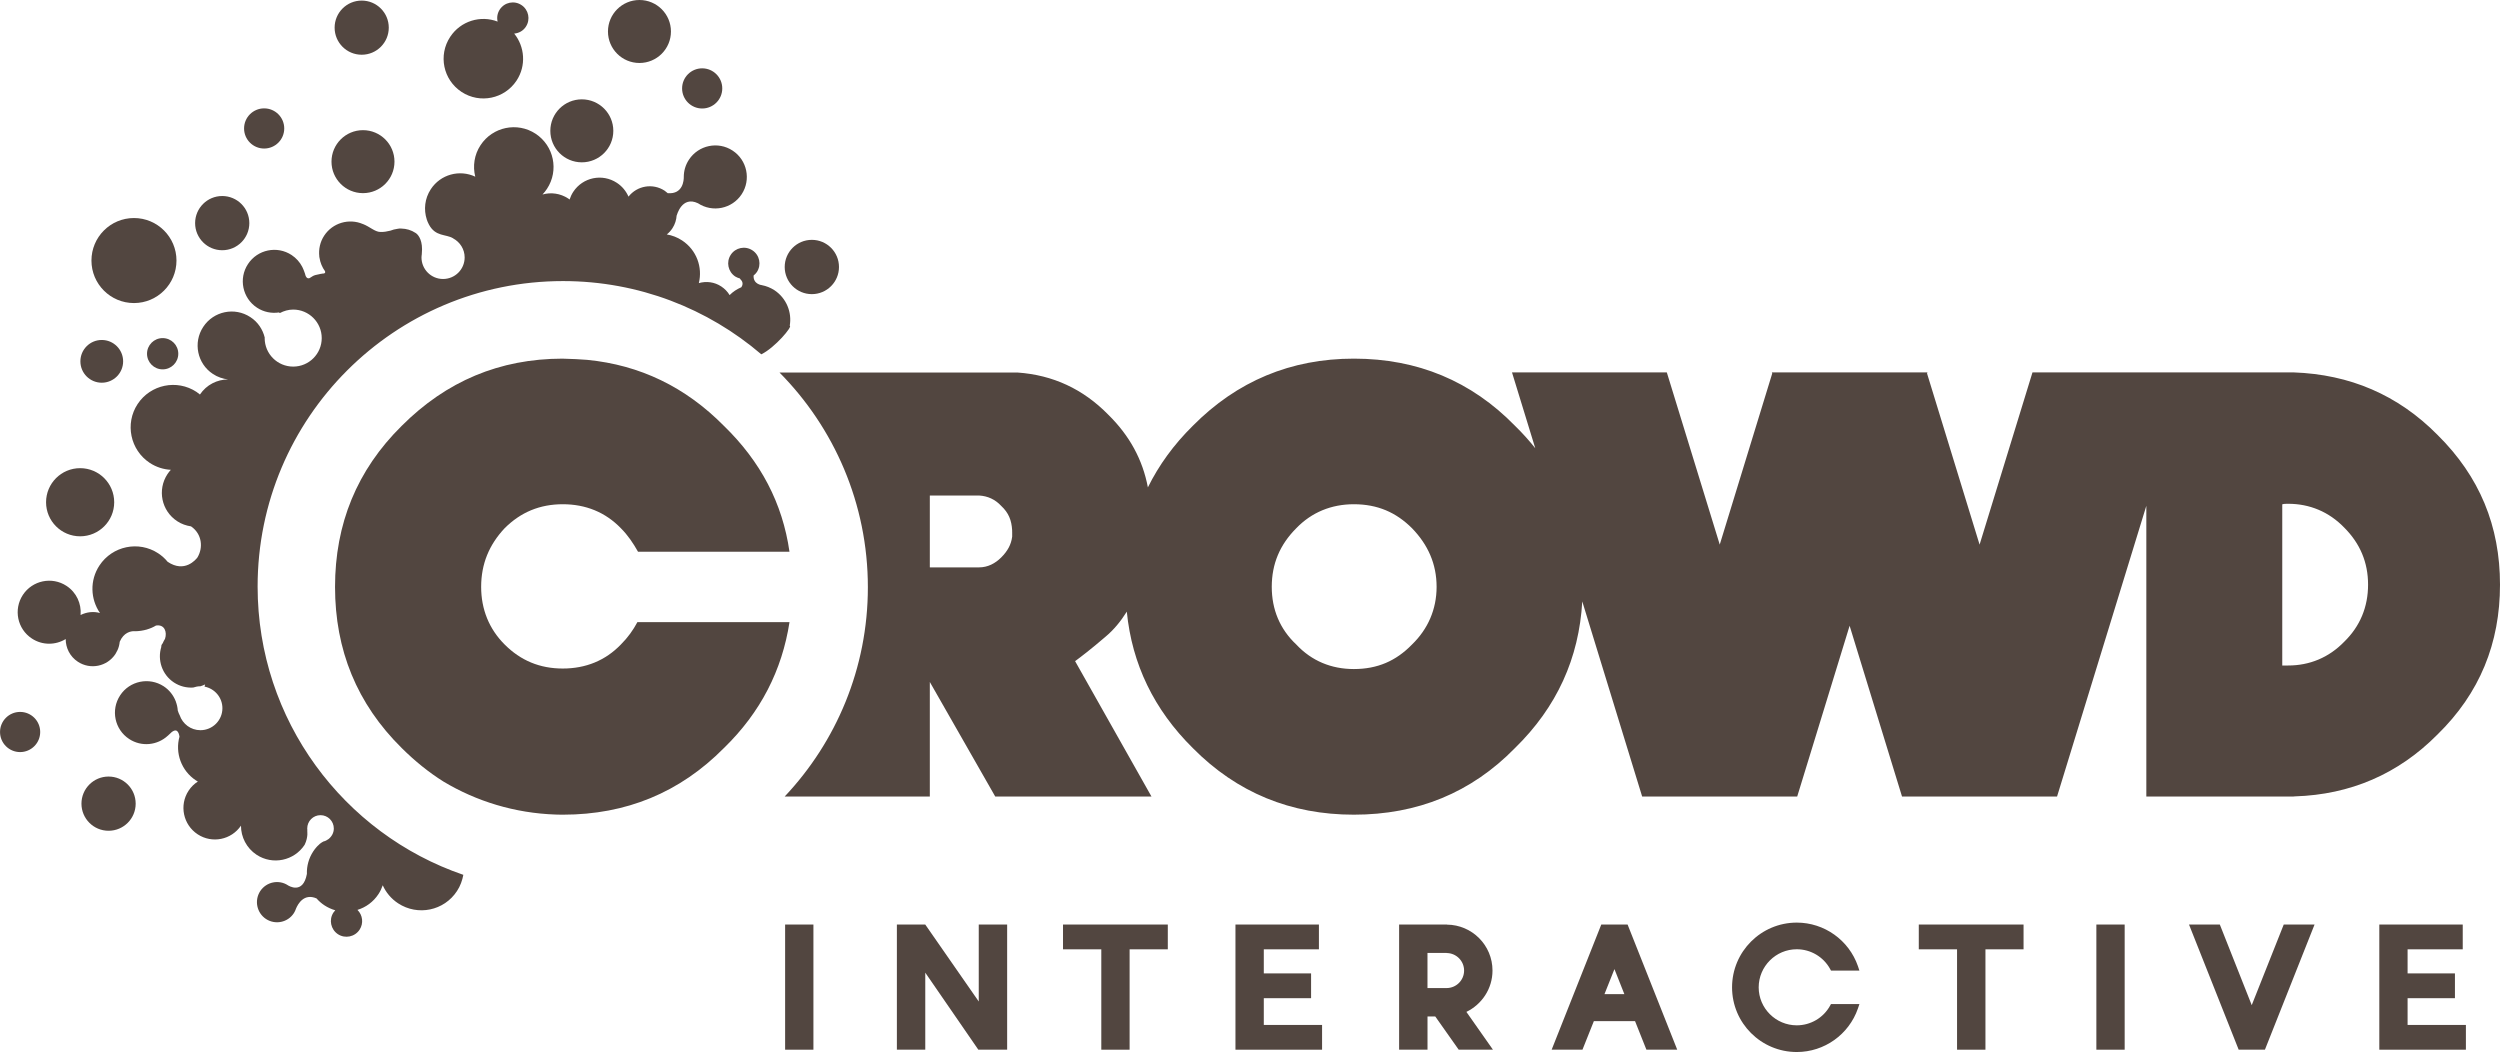
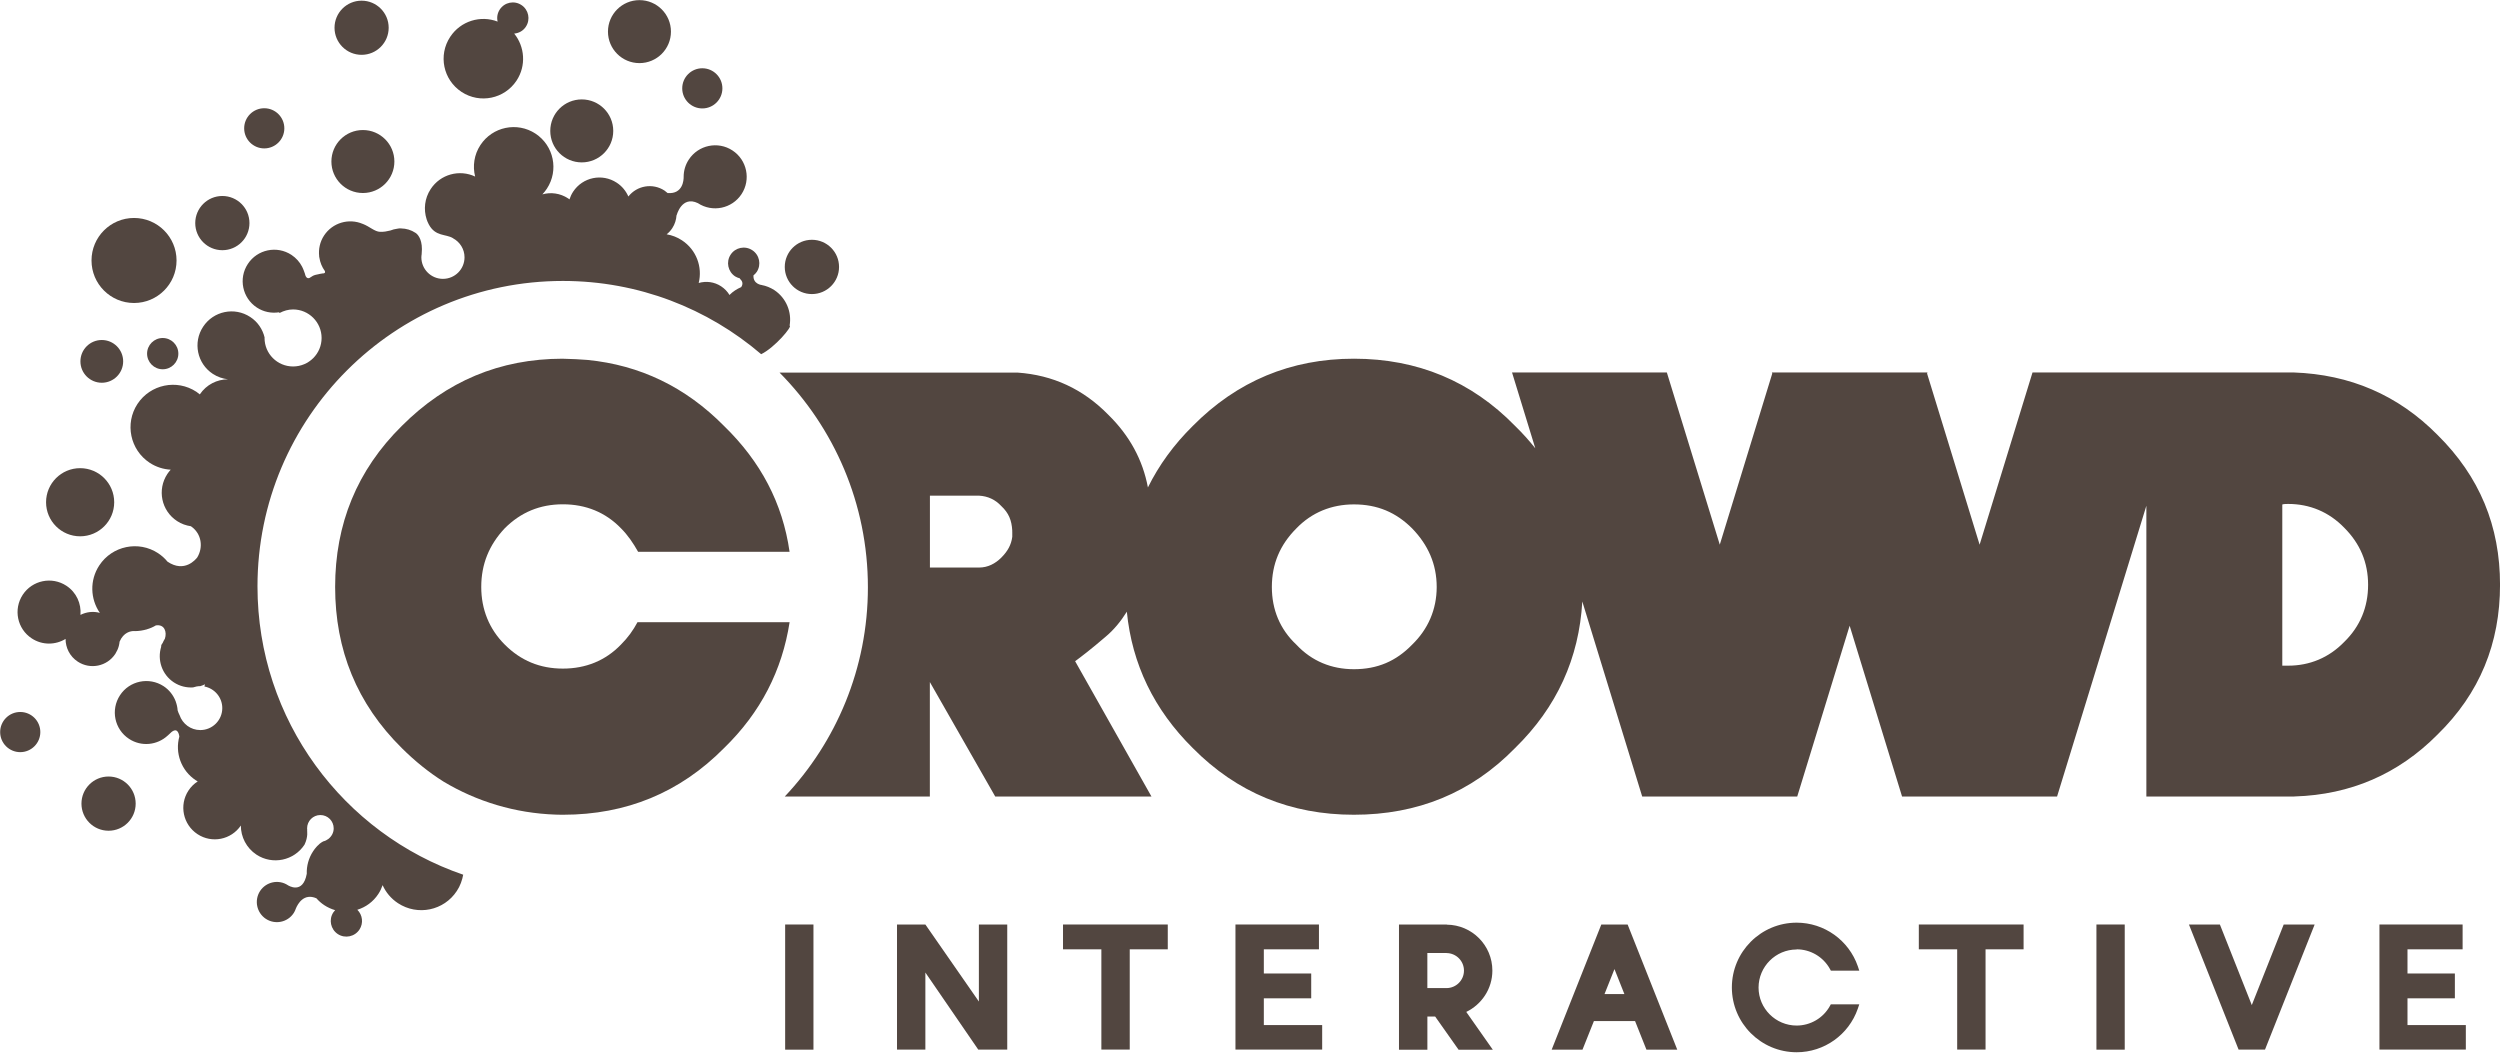
- <svg xmlns="http://www.w3.org/2000/svg" version="1.1" id="Capa_1" x="0px" y="0px" width="77.558px" height="32.638px" viewBox="76.382 169.679 77.558 32.638" enable-background="new 76.382 169.679 77.558 32.638" xml:space="preserve">
-   <g>
-     <rect x="100.739" y="198.361" fill="#524640" width="0.878" height="3.883" />
-     <polygon fill="#524640" points="109.36,199.13 110.548,199.13 110.548,202.244 111.426,202.244 111.426,199.13 112.611,199.13    112.611,198.361 109.36,198.361  " />
-     <polygon fill="#524640" points="115.589,200.646 117.056,200.646 117.056,199.877 115.589,199.877 115.589,199.13 117.299,199.13    117.299,198.361 114.71,198.361 114.71,202.244 117.397,202.244 117.397,201.476 115.589,201.476  " />
-     <polygon fill="#524640" points="135.909,199.13 137.096,199.13 137.096,202.244 137.977,202.244 137.977,199.13 139.159,199.13    139.159,198.361 135.909,198.361  " />
-     <rect x="141.418" y="198.361" fill="#524640" width="0.878" height="3.883" />
-     <polygon fill="#524640" points="151.073,200.646 152.542,200.646 152.542,199.877 151.073,199.877 151.073,199.13 152.784,199.13    152.784,198.361 150.196,198.361 150.196,202.244 152.882,202.244 152.882,201.476 151.073,201.476  " />
-     <path fill="#524640" d="M132.124,199.128c0.428,0,0.824,0.233,1.032,0.608l0.03,0.055h0.881l-0.046-0.139   c-0.28-0.807-1.042-1.351-1.897-1.351c-1.108,0-2.008,0.9-2.008,2.009c0,1.107,0.9,2.006,2.008,2.006   c0.854,0,1.617-0.542,1.897-1.351l0.046-0.136h-0.883l-0.029,0.053c-0.208,0.375-0.604,0.606-1.032,0.606   c-0.65,0-1.181-0.529-1.181-1.179C130.943,199.659,131.473,199.128,132.124,199.128z" />
-     <polygon fill="#524640" points="106.746,200.749 105.087,198.362 104.206,198.362 104.206,202.244 105.087,202.244    105.087,199.854 106.733,202.244 106.746,202.242 106.746,202.244 107.627,202.244 107.627,198.362 106.746,198.362  " />
-     <path fill="#524640" d="M122.684,199.789c0-0.785-0.632-1.418-1.413-1.425v-0.003h-1.484v0.001v3.882h0.881v-1.03h0.241l0.727,1.03   h1.062l-0.824-1.173C122.35,200.84,122.684,200.355,122.684,199.789z M121.262,200.332h-0.595v-1.089h0.595v0.002   c0.299,0.003,0.541,0.245,0.541,0.544C121.803,200.088,121.562,200.33,121.262,200.332z" />
-     <path fill="#524640" d="M126.059,198.361l-1.54,3.883h0.956l0.354-0.887h1.277l0.353,0.887h0.956l-1.54-3.883H126.059z    M126.158,200.52l0.309-0.776l0.308,0.776H126.158z" />
-     <polygon fill="#524640" points="146.238,200.862 145.248,198.361 144.292,198.361 145.833,202.244 146.647,202.244    148.187,198.361 147.231,198.361  " />
-     <path fill="#524640" d="M96.157,188.978c-0.132,0.249-0.297,0.479-0.513,0.695c-0.479,0.498-1.091,0.746-1.803,0.746   s-1.308-0.248-1.804-0.746c-0.48-0.479-0.728-1.09-0.728-1.787c0-0.711,0.247-1.307,0.728-1.819   c0.497-0.497,1.092-0.745,1.804-0.745s1.323,0.248,1.803,0.745c0.216,0.216,0.381,0.462,0.531,0.728h4.699   c-0.215-1.505-0.893-2.796-2.035-3.905c-1.192-1.208-2.609-1.888-4.239-2.047c-0.233-0.019-0.473-0.03-0.724-0.036   c-0.002,0-0.003,0-0.006,0c-0.012,0-0.024,0-0.037-0.002c-1.949,0.003-3.601,0.697-4.988,2.085   c-1.391,1.373-2.069,3.045-2.069,4.997c0,1.954,0.678,3.625,2.069,4.999c0.41,0.407,0.842,0.756,1.297,1.041   c1.021,0.612,2.21,0.979,3.478,1.022c0.06,0.002,0.12,0.004,0.18,0.004c0.018,0,0.035,0,0.054,0   c1.947-0.002,3.615-0.681,4.986-2.067c1.142-1.109,1.804-2.417,2.035-3.906H96.157z" />
-     <path fill="#524640" d="M147.539,194.388c0.013,0,0.028-0.003,0.041-0.003h0.001c0.002,0,0.002,0,0.002,0   c1.706-0.055,3.197-0.686,4.418-1.92c1.31-1.279,1.939-2.831,1.939-4.647c0-1.817-0.63-3.354-1.939-4.648   c-1.23-1.244-2.723-1.876-4.462-1.938h-3.3h-1.273h-3.53l-1.641,5.343l-1.63-5.31l0.012-0.033h-0.021h-4.783h-0.021l0.01,0.033   l-1.628,5.309l-1.642-5.342h-4.803l0.722,2.353c-0.191-0.24-0.399-0.472-0.629-0.696c-1.355-1.389-3.025-2.082-4.99-2.084h-0.002   h-0.004h-0.003c-1.951,0-3.622,0.696-4.996,2.084c-0.591,0.583-1.053,1.22-1.394,1.91c-0.161-0.856-0.568-1.606-1.227-2.253   c-0.784-0.801-1.723-1.233-2.815-1.31h-7.386c1.693,1.712,2.741,4.064,2.741,6.661c0,2.513-0.982,4.797-2.58,6.492h4.502v-3.553   l2.029,3.553h4.847l-2.369-4.199c0.17-0.125,0.492-0.369,0.938-0.753c0.262-0.218,0.479-0.483,0.666-0.783   c0.161,1.626,0.843,3.041,2.047,4.232c1.374,1.389,3.044,2.067,4.996,2.067c1.971,0,3.642-0.678,4.999-2.067   c1.299-1.268,1.988-2.788,2.088-4.549l1.858,6.053h0.007h4.797h0.006l1.626-5.298l1.626,5.298h0.006h4.798h0.005l2.77-9.019v9.019   H147.539z M147.185,185.325c0.046-0.017,0.124-0.017,0.184-0.017c0.662,0,1.262,0.246,1.739,0.739   c0.491,0.492,0.739,1.078,0.739,1.77c0,0.691-0.248,1.292-0.739,1.77c-0.478,0.494-1.078,0.738-1.739,0.738h-0.184V185.325z    M107.783,186.175c0,0.028,0,0.028,0,0.028c0,0.034,0,0.034,0,0.064v0.061c-0.032,0.246-0.14,0.444-0.34,0.645   c-0.186,0.185-0.415,0.308-0.691,0.308h-1.514c-0.003-0.001-0.007-0.001-0.007-0.001h-0.003v-2.229h1.523   c0.276,0.015,0.506,0.123,0.691,0.322c0.232,0.216,0.322,0.446,0.34,0.754V186.175z M120.188,189.673   c-0.498,0.513-1.076,0.762-1.806,0.762c-0.693,0-1.307-0.249-1.786-0.762c-0.511-0.479-0.76-1.091-0.76-1.787   c0-0.711,0.249-1.307,0.76-1.819c0.479-0.497,1.093-0.745,1.786-0.745c0.73,0,1.308,0.248,1.806,0.745   c0.496,0.513,0.762,1.108,0.762,1.819C120.949,188.582,120.683,189.193,120.188,189.673z" />
-     <circle fill="#524640" cx="78.868" cy="185.26" r="1.057" />
-     <circle fill="#524640" cx="81.428" cy="180.653" r="0.485" />
-     <circle fill="#524640" cx="79.539" cy="180.889" r="0.663" />
-     <circle fill="#524640" cx="80.538" cy="177.762" r="1.319" />
-     <circle fill="#524640" cx="83.276" cy="176.601" r="0.841" />
-     <circle fill="#524640" cx="84.577" cy="173.664" r="0.623" />
-     <circle fill="#524640" cx="87.643" cy="174.694" r="0.977" />
-     <circle fill="#524640" cx="87.603" cy="170.537" r="0.84" />
-     <path fill="#524640" d="M90.7,172.53c0.57,0.375,1.334,0.216,1.708-0.352c0.303-0.461,0.255-1.05-0.074-1.457   c0.142-0.012,0.279-0.084,0.363-0.215c0.147-0.223,0.085-0.524-0.139-0.671c-0.224-0.148-0.524-0.086-0.671,0.138   c-0.076,0.116-0.097,0.251-0.067,0.376c-0.529-0.205-1.147-0.02-1.472,0.474C89.972,171.394,90.131,172.155,90.7,172.53z" />
-     <circle fill="#524640" cx="94.432" cy="173.738" r="0.977" />
-     <circle fill="#524640" cx="96.22" cy="170.656" r="0.977" />
-     <circle fill="#524640" cx="98.166" cy="172.422" r="0.623" />
-     <circle fill="#524640" cx="101.568" cy="177.962" r="0.842" />
-     <circle fill="#524640" cx="79.75" cy="194.611" r="0.841" />
-     <circle fill="#524640" cx="77.006" cy="192.388" r="0.623" />
-     <path fill="#524640" d="M84.374,187.874c0-5.233,4.243-9.475,9.474-9.475c2.349,0,4.496,0.856,6.152,2.272   c0.421-0.203,0.985-0.876,0.882-0.885c0.073-0.417-0.101-0.857-0.477-1.105c-0.122-0.078-0.253-0.13-0.387-0.155l0.005,0   c0,0-0.279-0.022-0.262-0.3c0.038-0.031,0.074-0.066,0.102-0.108c0.147-0.225,0.086-0.526-0.139-0.673   c-0.224-0.148-0.526-0.086-0.672,0.139c-0.147,0.224-0.084,0.525,0.139,0.673c0.046,0.028,0.096,0.048,0.147,0.062   c0.003,0.01,0.009,0.02,0.02,0.031c0.098,0.095,0.055,0.192,0.023,0.24c-0.133,0.057-0.258,0.136-0.364,0.244   c-0.062-0.104-0.15-0.196-0.258-0.268c-0.214-0.141-0.467-0.17-0.697-0.104c0.122-0.494-0.07-1.028-0.52-1.324   c-0.147-0.097-0.308-0.158-0.474-0.186c0.067-0.053,0.126-0.117,0.175-0.192c0.081-0.124,0.123-0.264,0.131-0.402   c0,0.001,0.004,0.003,0.004,0.003s0.155-0.617,0.658-0.376c0.451,0.297,1.058,0.172,1.355-0.28c0.296-0.451,0.17-1.059-0.281-1.354   c-0.451-0.297-1.058-0.169-1.354,0.281c-0.11,0.166-0.161,0.352-0.161,0.537v0c0,0,0,0.004,0,0.01c0,0,0,0,0,0   c0,0.08-0.018,0.532-0.496,0.493c-0.002,0-0.002,0-0.002,0c-0.031-0.025-0.062-0.053-0.095-0.076   c-0.369-0.242-0.855-0.157-1.122,0.183c-0.074-0.168-0.195-0.32-0.361-0.428c-0.452-0.297-1.056-0.172-1.353,0.279   c-0.05,0.077-0.086,0.156-0.113,0.238c-0.016-0.01-0.03-0.021-0.045-0.032c-0.245-0.16-0.535-0.197-0.796-0.123   c0.051-0.054,0.098-0.113,0.14-0.177c0.374-0.568,0.216-1.333-0.354-1.708c-0.57-0.374-1.334-0.214-1.708,0.355   c-0.197,0.299-0.245,0.654-0.164,0.977c-0.486-0.229-1.077-0.073-1.379,0.389c-0.19,0.289-0.224,0.633-0.125,0.939   c0.008,0.024,0.017,0.049,0.027,0.073c0.011,0.029,0.025,0.056,0.04,0.084c0.204,0.382,0.526,0.292,0.748,0.426   c0.001,0.002,0.004,0.005,0.005,0.005c0.21,0.113,0.355,0.333,0.355,0.589c0,0.37-0.299,0.669-0.67,0.669   c-0.37,0-0.669-0.3-0.669-0.669c0-0.035,0.006-0.068,0.01-0.101c0-0.004,0-0.007,0-0.011c0.041-0.401-0.1-0.57-0.162-0.624   c-0.009-0.008-0.018-0.016-0.028-0.021c-0.137-0.092-0.292-0.135-0.444-0.138l-0.001-0.001c-0.003,0-0.005,0-0.008,0   c-0.002,0-0.005,0-0.005,0c-0.035-0.003-0.071,0.001-0.113,0.01c-0.073,0.009-0.143,0.028-0.211,0.055   c-0.097,0.024-0.204,0.046-0.319,0.041c-0.168-0.005-0.317-0.161-0.538-0.247c-0.001,0-0.001,0-0.003,0   c-0.426-0.181-0.933-0.039-1.197,0.362c-0.13,0.198-0.176,0.427-0.151,0.643c0,0.003-0.002,0.005-0.001,0.009   c0.002,0.011,0.005,0.021,0.007,0.034c0.023,0.15,0.081,0.293,0.173,0.419c0.016,0.055-0.017,0.073-0.077,0.071   c-0.005,0.001-0.015,0.002-0.021,0.004c-0.035,0.003-0.068,0.013-0.102,0.02c-0.03,0.005-0.061,0.012-0.093,0.02   c-0.067,0.017-0.108,0.045-0.14,0.067c-0.017,0.01-0.033,0.021-0.05,0.031c-0.04,0.015-0.109,0.011-0.139-0.136   c-0.011-0.029-0.021-0.059-0.032-0.089c-0.006-0.017-0.014-0.033-0.02-0.05c-0.01-0.029-0.021-0.053-0.033-0.073   c0-0.002-0.001,0-0.001-0.002c-0.075-0.145-0.186-0.271-0.33-0.367c-0.452-0.297-1.058-0.171-1.354,0.28   c-0.297,0.45-0.171,1.058,0.28,1.353c0.209,0.138,0.453,0.183,0.682,0.148l0.027,0.019c0.124-0.066,0.265-0.108,0.414-0.108   c0.488,0,0.885,0.397,0.885,0.885s-0.396,0.884-0.885,0.884s-0.885-0.396-0.885-0.884c0-0.004,0.002-0.009,0.002-0.015   c-0.061-0.252-0.211-0.484-0.446-0.636c-0.487-0.32-1.142-0.185-1.462,0.303c-0.321,0.487-0.186,1.142,0.302,1.462   c0.146,0.095,0.306,0.149,0.469,0.168c-0.339,0.002-0.67,0.165-0.873,0.468c-0.035-0.029-0.071-0.056-0.107-0.081   c-0.609-0.4-1.426-0.23-1.827,0.377c-0.399,0.607-0.229,1.426,0.378,1.826c0.202,0.132,0.427,0.202,0.653,0.214   c-0.038,0.041-0.073,0.086-0.104,0.132c-0.322,0.49-0.187,1.142,0.301,1.462c0.134,0.089,0.281,0.138,0.43,0.161   c0.342,0.235,0.382,0.663,0.197,0.966c-0.046,0.061-0.396,0.49-0.924,0.132c-0.081-0.1-0.178-0.187-0.291-0.262   c-0.607-0.399-1.425-0.229-1.825,0.379c-0.303,0.461-0.279,1.043,0.018,1.473c-0.203-0.058-0.417-0.031-0.602,0.062   c0.03-0.348-0.125-0.7-0.437-0.904c-0.451-0.296-1.057-0.171-1.354,0.28c-0.296,0.452-0.171,1.058,0.28,1.353   c0.327,0.216,0.736,0.208,1.049,0.016c0,0.275,0.131,0.543,0.378,0.705c0.388,0.255,0.909,0.148,1.165-0.24   c0.024-0.039,0.043-0.075,0.061-0.114h0.001c0.04-0.085,0.062-0.176,0.071-0.266c0.124-0.292,0.345-0.329,0.442-0.329   c0.012,0,0.023,0.001,0.036,0.001c0.007,0.001,0.012,0.002,0.012,0.002l-0.003-0.001c0.12-0.002,0.24-0.021,0.356-0.054   c0,0,0,0,0,0.002c0.002-0.002,0.005-0.003,0.007-0.005c0.096-0.028,0.188-0.067,0.275-0.12c0.27-0.043,0.35,0.204,0.28,0.414   c0,0.001-0.001,0.001-0.001,0.001c-0.028,0.042-0.048,0.084-0.068,0.13c-0.004,0.003-0.005,0.007-0.008,0.012   c-0.032,0.038-0.042,0.073-0.038,0.106c-0.125,0.405,0.021,0.859,0.393,1.104c0.185,0.121,0.392,0.169,0.595,0.157   c0.071-0.024,0.146-0.04,0.226-0.04c0.05-0.016,0.099-0.033,0.146-0.057c-0.008,0.022-0.013,0.046-0.019,0.068   c0.315,0.061,0.555,0.337,0.555,0.67c0,0.377-0.306,0.682-0.682,0.682c-0.3,0-0.552-0.195-0.643-0.463   c-0.021-0.04-0.042-0.087-0.06-0.147c-0.006-0.096-0.027-0.187-0.06-0.276c-0.001-0.004-0.001-0.007-0.001-0.011   c0-0.002-0.001-0.002-0.003-0.002c-0.071-0.183-0.195-0.345-0.371-0.462c-0.452-0.295-1.058-0.17-1.353,0.28   c-0.297,0.453-0.172,1.058,0.28,1.354c0.383,0.252,0.877,0.197,1.2-0.103c0.006-0.004,0.012-0.011,0.019-0.016   c0.005-0.003,0.009-0.008,0.013-0.014c0.003-0.001,0.006-0.003,0.008-0.006c0.23-0.246,0.299-0.08,0.321,0.067   c-0.139,0.5,0.053,1.056,0.511,1.357c0.019,0.012,0.039,0.024,0.059,0.035c-0.111,0.07-0.209,0.165-0.287,0.283   c-0.296,0.451-0.17,1.056,0.28,1.353c0.448,0.295,1.046,0.173,1.345-0.268c-0.001,0.351,0.17,0.696,0.485,0.904   c0.497,0.326,1.164,0.187,1.49-0.31c0.12-0.248,0.079-0.442,0.079-0.442l0.006,0.003c-0.003-0.022-0.005-0.045-0.005-0.066   c0-0.229,0.184-0.414,0.412-0.414c0.228,0,0.413,0.185,0.413,0.414c0,0.135-0.067,0.252-0.167,0.33l0.001,0h-0.002   c-0.046,0.035-0.098,0.06-0.155,0.073c-0.036,0.019-0.074,0.043-0.109,0.071c-0.015,0.013-0.029,0.027-0.043,0.042   c-0.02,0.019-0.042,0.035-0.058,0.057c-0.038,0.042-0.072,0.086-0.104,0.135c-0.142,0.215-0.206,0.461-0.198,0.7   c-0.121,0.662-0.585,0.356-0.585,0.356c-0.287-0.19-0.673-0.109-0.863,0.178c-0.188,0.289-0.108,0.675,0.179,0.865   c0.288,0.188,0.674,0.109,0.863-0.179c0.019-0.027,0.031-0.056,0.044-0.083l0.001,0.002c0,0,0.001-0.004,0.003-0.011   c0.007-0.017,0.013-0.033,0.02-0.051c0.06-0.144,0.248-0.485,0.637-0.316c0.07,0.08,0.152,0.153,0.245,0.214   c0.106,0.07,0.221,0.121,0.336,0.154c-0.02,0.02-0.039,0.044-0.056,0.069c-0.148,0.224-0.084,0.525,0.139,0.673   c0.224,0.146,0.525,0.083,0.672-0.141c0.129-0.197,0.096-0.454-0.067-0.613c0.26-0.08,0.493-0.247,0.652-0.49   c0.058-0.087,0.1-0.18,0.133-0.274c0.099,0.222,0.26,0.417,0.477,0.56c0.609,0.399,1.426,0.231,1.825-0.379   c0.053-0.079,0.094-0.161,0.127-0.249c0.034-0.09,0.056-0.174,0.071-0.256C87.045,195.549,84.374,192.023,84.374,187.874z" />
+ <svg xmlns="http://www.w3.org/2000/svg" width="77.56" viewBox="76.382 169.679 77.558 32.638" enable-background="new 76.382 169.679 77.558 32.638">
+   <g fill="#524640">
+     <path d="m100.74 198.36h.878v3.883h-.878z" />
+     <path d="m109.36 199.13h1.19v3.11h.88v-3.11h1.18v-.77h-3.25z" />
+     <path d="m115.59 200.65h1.47v-.77h-1.47v-.75h1.71v-.77h-2.59v3.88h2.69v-.76h-1.81z" />
+     <path d="m135.91 199.13h1.19v3.11h.88v-3.11h1.18v-.77h-3.25z" />
+     <path d="m141.42 198.36h.878v3.883h-.878z" />
+     <path d="m151.07 200.65h1.47v-.77h-1.47v-.75h1.71v-.77h-2.58v3.88h2.68v-.76h-1.81z" />
+     <path d="m132.12 199.13c.428 0 .824.233 1.032.608l.03.055h.881l-.046-.139c-.28-.807-1.042-1.351-1.897-1.351-1.108 0-2.01.9-2.01 2.01 0 1.107.9 2.01 2.01 2.01.854 0 1.617-.542 1.897-1.351l.046-.136h-.883l-.029.053c-.208.375-.604.606-1.032.606-.65 0-1.181-.529-1.181-1.179.001-.65.531-1.181 1.182-1.181" />
+     <path d="m106.75 200.75l-1.66-2.39h-.88v3.88h.88v-2.39l1.64 2.39h.02.88v-3.88h-.88z" />
+     <path d="m122.68 199.79c0-.785-.632-1.418-1.413-1.425v-.003h-1.484v.001 3.882h.881v-1.03h.241l.727 1.03h1.062l-.824-1.173c.476-.231.81-.716.81-1.282m-1.422.543h-.595v-1.089h.595v.002c.299.003.541.245.541.544 0 .299-.241.541-.541.543" />
+     <path d="m126.06 198.36l-1.54 3.883h.956l.354-.887h1.277l.353.887h.956l-1.54-3.883h-.816m.099 2.159l.309-.776.308.776h-.617" />
+     <path d="m146.24 200.86l-.99-2.5h-.96l1.54 3.88h.82l1.54-3.88h-.96z" />
+     <path d="m96.16 188.98c-.132.249-.297.479-.513.695-.479.498-1.091.746-1.803.746s-1.308-.248-1.804-.746c-.48-.479-.728-1.09-.728-1.787 0-.711.247-1.307.728-1.819.497-.497 1.092-.745 1.804-.745s1.323.248 1.803.745c.216.216.381.462.531.728h4.699c-.215-1.505-.893-2.796-2.035-3.905-1.192-1.208-2.609-1.888-4.239-2.047-.233-.019-.473-.03-.724-.036-.002 0-.003 0-.006 0-.012 0-.024 0-.037-.002-1.949.003-3.601.697-4.988 2.085-1.391 1.373-2.069 3.045-2.069 4.997 0 1.954.678 3.625 2.069 4.999.41.407.842.756 1.297 1.041 1.021.612 2.21.979 3.478 1.022.06.002.12.004.18.004.018 0 .035 0 .054 0 1.947-.002 3.615-.681 4.986-2.067 1.142-1.109 1.804-2.417 2.035-3.906h-4.718z" />
+     <path d="m147.54 194.39c.013 0 .028-.003.041-.003h.001c.002 0 .002 0 .002 0 1.706-.055 3.197-.686 4.418-1.92 1.31-1.279 1.939-2.831 1.939-4.647 0-1.817-.63-3.354-1.939-4.648-1.23-1.244-2.723-1.876-4.462-1.938h-3.3-1.273-3.53l-1.641 5.343-1.63-5.31.012-.033h-.021-4.783-.021l.01.033-1.628 5.309-1.642-5.342h-4.803l.722 2.353c-.191-.24-.399-.472-.629-.696-1.355-1.389-3.03-2.082-4.99-2.084h-.002-.004-.003c-1.951 0-3.622.696-4.996 2.084-.591.583-1.053 1.22-1.394 1.91-.161-.856-.568-1.606-1.227-2.253-.784-.801-1.723-1.233-2.815-1.31h-7.386c1.693 1.712 2.741 4.064 2.741 6.661 0 2.513-.982 4.797-2.58 6.492h4.502v-3.553l2.029 3.553h4.847l-2.369-4.199c.17-.125.492-.369.938-.753.262-.218.479-.483.666-.783.161 1.626.843 3.041 2.047 4.232 1.374 1.389 3.044 2.067 4.996 2.067 1.971 0 3.642-.678 4.999-2.067 1.299-1.268 1.988-2.788 2.088-4.549l1.858 6.05h.007 4.797.006l1.626-5.298 1.626 5.298h.006 4.798.005l2.77-9.02v9.02h4.571zm-.354-9.06c.046-.017.124-.017.184-.017.662 0 1.262.246 1.739.739.491.492.739 1.078.739 1.77 0 .691-.248 1.292-.739 1.77-.478.494-1.078.738-1.739.738h-.184v-5m-39.4.85c0 .028 0 .028 0 .028 0 .034 0 .034 0 .064v.061c-.032.246-.14.444-.34.645-.186.185-.415.308-.691.308h-1.514c-.003-.001-.007-.001-.007-.001h-.003v-2.229h1.523c.276.015.506.123.691.322.232.216.322.446.34.754v.048zm12.405 3.498c-.498.513-1.076.762-1.806.762-.693 0-1.307-.249-1.786-.762-.511-.479-.76-1.091-.76-1.787 0-.711.249-1.307.76-1.819.479-.497 1.093-.745 1.786-.745.73 0 1.308.248 1.806.745.496.513.762 1.108.762 1.819-.001.696-.267 1.307-.762 1.787" />
+     <circle cx="78.868" cy="185.26" r="1.057" />
+     <circle cx="81.43" cy="180.65" r=".485" />
+     <circle cx="79.54" cy="180.89" r=".663" />
+     <circle cx="80.54" cy="177.76" r="1.319" />
+     <circle cx="83.28" cy="176.6" r=".841" />
+     <circle cx="84.58" cy="173.66" r=".623" />
+     <circle cx="87.64" cy="174.69" r=".977" />
+     <circle cx="87.6" cy="170.54" r=".84" />
+     <path d="m90.7 172.53c.57.375 1.334.216 1.708-.352.303-.461.255-1.05-.074-1.457.142-.012.279-.084.363-.215.147-.223.085-.524-.139-.671-.224-.148-.524-.086-.671.138-.076.116-.097.251-.067.376-.529-.205-1.147-.02-1.472.474-.376.571-.217 1.332.352 1.707" />
+     <circle cx="94.43" cy="173.74" r=".977" />
+     <circle cx="96.22" cy="170.66" r=".977" />
+     <circle cx="98.17" cy="172.42" r=".623" />
+     <circle cx="101.57" cy="177.96" r=".842" />
+     <circle cx="79.75" cy="194.61" r=".841" />
+     <circle cx="77.01" cy="192.39" r=".623" />
+     <path d="m84.37 187.87c0-5.233 4.243-9.475 9.474-9.475 2.349 0 4.496.856 6.152 2.272.421-.203.985-.876.882-.885.073-.417-.101-.857-.477-1.105-.122-.078-.253-.13-.387-.155h.005c0 0-.279-.022-.262-.3.038-.031.074-.066.102-.108.147-.225.086-.526-.139-.673-.224-.148-.526-.086-.672.139-.147.224-.084.525.139.673.046.028.096.048.147.062.003.01.009.02.02.031.098.095.055.192.023.24-.133.057-.258.136-.364.244-.062-.104-.15-.196-.258-.268-.214-.141-.467-.17-.697-.104.122-.494-.07-1.028-.52-1.324-.147-.097-.308-.158-.474-.186.067-.053.126-.117.175-.192.081-.124.123-.264.131-.402 0 .001.004.003.004.003s.155-.617.658-.376c.451.297 1.058.172 1.355-.28.296-.451.17-1.059-.281-1.354-.451-.297-1.058-.169-1.354.281-.11.166-.161.352-.161.537 0 0 0 .004 0 .01 0 .08-.018.532-.496.493-.002 0-.002 0-.002 0-.031-.025-.062-.053-.095-.076-.369-.242-.855-.157-1.122.183-.074-.168-.195-.32-.361-.428-.452-.297-1.056-.172-1.353.279-.05.077-.086.156-.113.238-.016-.01-.03-.021-.045-.032-.245-.16-.535-.197-.796-.123.051-.054.098-.113.14-.177.374-.568.216-1.333-.354-1.708-.57-.374-1.334-.214-1.708.355-.197.299-.245.654-.164.977-.486-.229-1.077-.073-1.379.389-.19.289-.224.633-.125.939.008.024.017.049.027.073.011.029.025.056.04.084.204.382.526.292.748.426.001.002.004.005.005.005.21.113.355.333.355.589 0 .37-.299.669-.67.669-.37 0-.669-.3-.669-.669 0-.035.006-.068.01-.101 0-.004 0-.007 0-.011.041-.401-.1-.57-.162-.624-.009-.008-.018-.016-.028-.021-.137-.092-.292-.135-.444-.138l-.001-.001c-.003 0-.005 0-.008 0-.002 0-.005 0-.005 0-.035-.003-.071.001-.113.01-.073.009-.143.028-.211.055-.097.024-.204.046-.319.041-.168-.005-.317-.161-.538-.247-.001 0-.001 0-.003 0-.426-.181-.933-.039-1.197.362-.13.198-.176.427-.151.643 0 .003-.002.005-.001.009.002.011.005.021.007.034.023.15.081.293.173.419.016.055-.017.073-.077.071-.005.001-.015.002-.021.004-.035.003-.068.013-.102.02-.03.005-.061.012-.093.02-.067.017-.108.045-.14.067-.017.01-.033.021-.05.031-.04.015-.109.011-.139-.136-.011-.029-.021-.059-.032-.089-.006-.017-.014-.033-.02-.05-.01-.029-.021-.053-.033-.073 0-.002-.001 0-.001-.002-.075-.145-.186-.271-.33-.367-.452-.297-1.058-.171-1.354.28-.297.45-.171 1.058.28 1.353.209.138.453.183.682.148l.027.019c.124-.066.265-.108.414-.108.488 0 .885.397.885.885s-.396.884-.885.884-.885-.396-.885-.884c0-.004.002-.009.002-.015-.061-.252-.211-.484-.446-.636-.487-.32-1.142-.185-1.462.303-.321.487-.186 1.142.302 1.462.146.095.306.149.469.168-.339.002-.67.165-.873.468-.035-.029-.071-.056-.107-.081-.609-.4-1.426-.23-1.827.377-.399.607-.229 1.426.378 1.826.202.132.427.202.653.214-.038.041-.073.086-.104.132-.322.49-.187 1.142.301 1.462.134.089.281.138.43.161.342.235.382.663.197.966-.046.061-.396.49-.924.132-.081-.1-.178-.187-.291-.262-.607-.399-1.425-.229-1.825.379-.303.461-.279 1.043.018 1.473-.203-.058-.417-.031-.602.062.03-.348-.125-.7-.437-.904-.451-.296-1.057-.171-1.354.28-.296.452-.171 1.058.28 1.353.327.216.736.208 1.049.016 0 .275.131.543.378.705.388.255.909.148 1.165-.24.024-.039.043-.075.061-.114h.001c.04-.085.062-.176.071-.266.124-.292.345-.329.442-.329.012 0 .023.001.036.001.007.001.012.002.012.002l-.003-.001c.12-.002.24-.021.356-.054 0 0 0 0 0 .002.002-.002.005-.003.007-.005.096-.028.188-.067.275-.12.27-.043.35.204.28.414 0 .001-.001.001-.001.001-.028.042-.048.084-.068.13-.004.003-.005.007-.008.012-.032.038-.042.073-.038.106-.125.405.021.859.393 1.104.185.121.392.169.595.157.071-.024.146-.04.226-.04.05-.016.099-.033.146-.057-.008.022-.013.046-.019.068.315.061.555.337.555.67 0 .377-.306.682-.682.682-.3 0-.552-.195-.643-.463-.021-.04-.042-.087-.06-.147-.006-.096-.027-.187-.06-.276-.001-.004-.001-.007-.001-.011 0-.002-.001-.002-.003-.002-.071-.183-.195-.345-.371-.462-.452-.295-1.058-.17-1.353.28-.297.453-.172 1.058.28 1.354.383.252.877.197 1.2-.103.006-.004.012-.011.019-.016.005-.003.009-.008.013-.014.003-.001.006-.003.008-.006.23-.246.299-.08.321.067-.139.5.053 1.056.511 1.357.019.012.039.024.059.035-.111.07-.209.165-.287.283-.296.451-.17 1.056.28 1.353.448.295 1.046.173 1.345-.268-.001.351.17.696.485.904.497.326 1.164.187 1.49-.31.12-.248.079-.442.079-.442l.006.003c-.003-.022-.005-.045-.005-.066 0-.229.184-.414.412-.414.228 0 .413.185.413.414 0 .135-.067.252-.167.33h.001-.002c-.046.035-.098.06-.155.073-.036.019-.074.043-.109.071-.015.013-.029.027-.043.042-.02.019-.042.035-.058.057-.038.042-.072.086-.104.135-.142.215-.206.461-.198.7-.121.662-.585.356-.585.356-.287-.19-.673-.109-.863.178-.188.289-.108.675.179.865.288.188.674.109.863-.179.019-.027.031-.056.044-.083l.001.002c0 0 .001-.004.003-.011.007-.017.013-.033.02-.051.06-.144.248-.485.637-.316.07.08.152.153.245.214.106.07.221.121.336.154-.02.02-.039.044-.056.069-.148.224-.084.525.139.673.224.146.525.083.672-.141.129-.197.096-.454-.067-.613.26-.08.493-.247.652-.49.058-.087.1-.18.133-.274.099.222.26.417.477.56.609.399 1.426.231 1.825-.379.053-.079.094-.161.127-.249.034-.09.056-.174.071-.256-3.711-1.27-6.382-4.796-6.382-8.945" />
  </g>
</svg>
